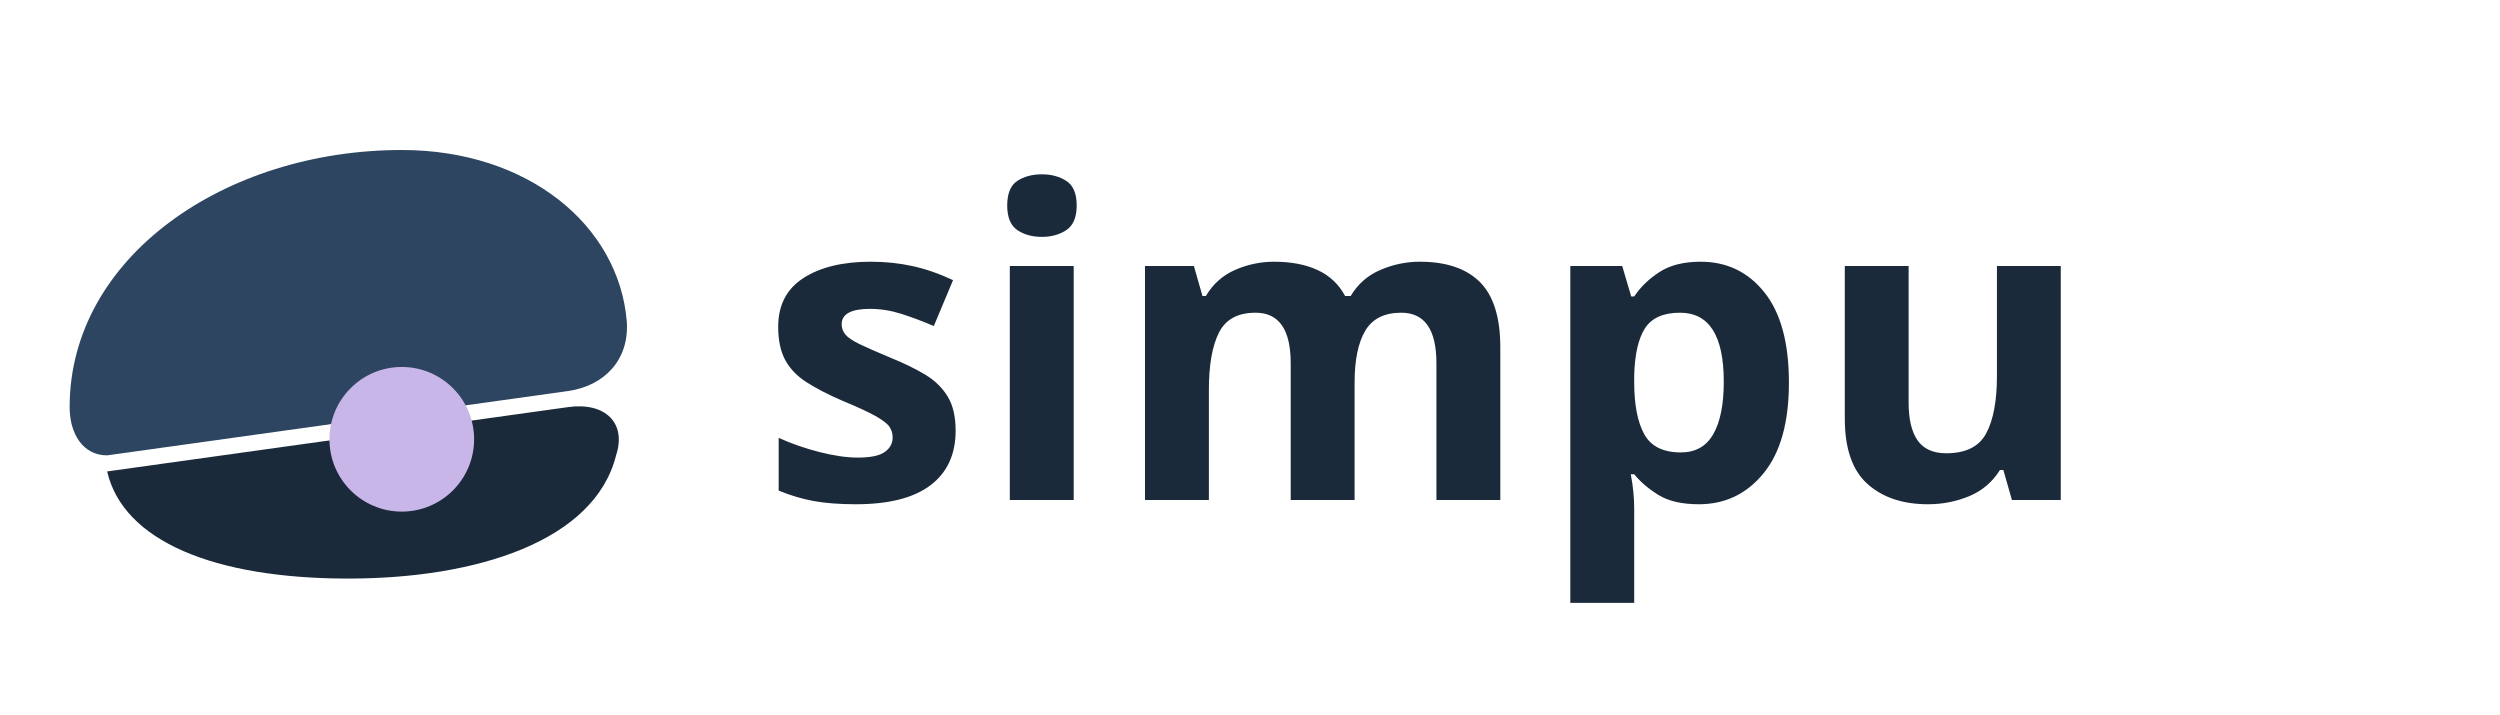
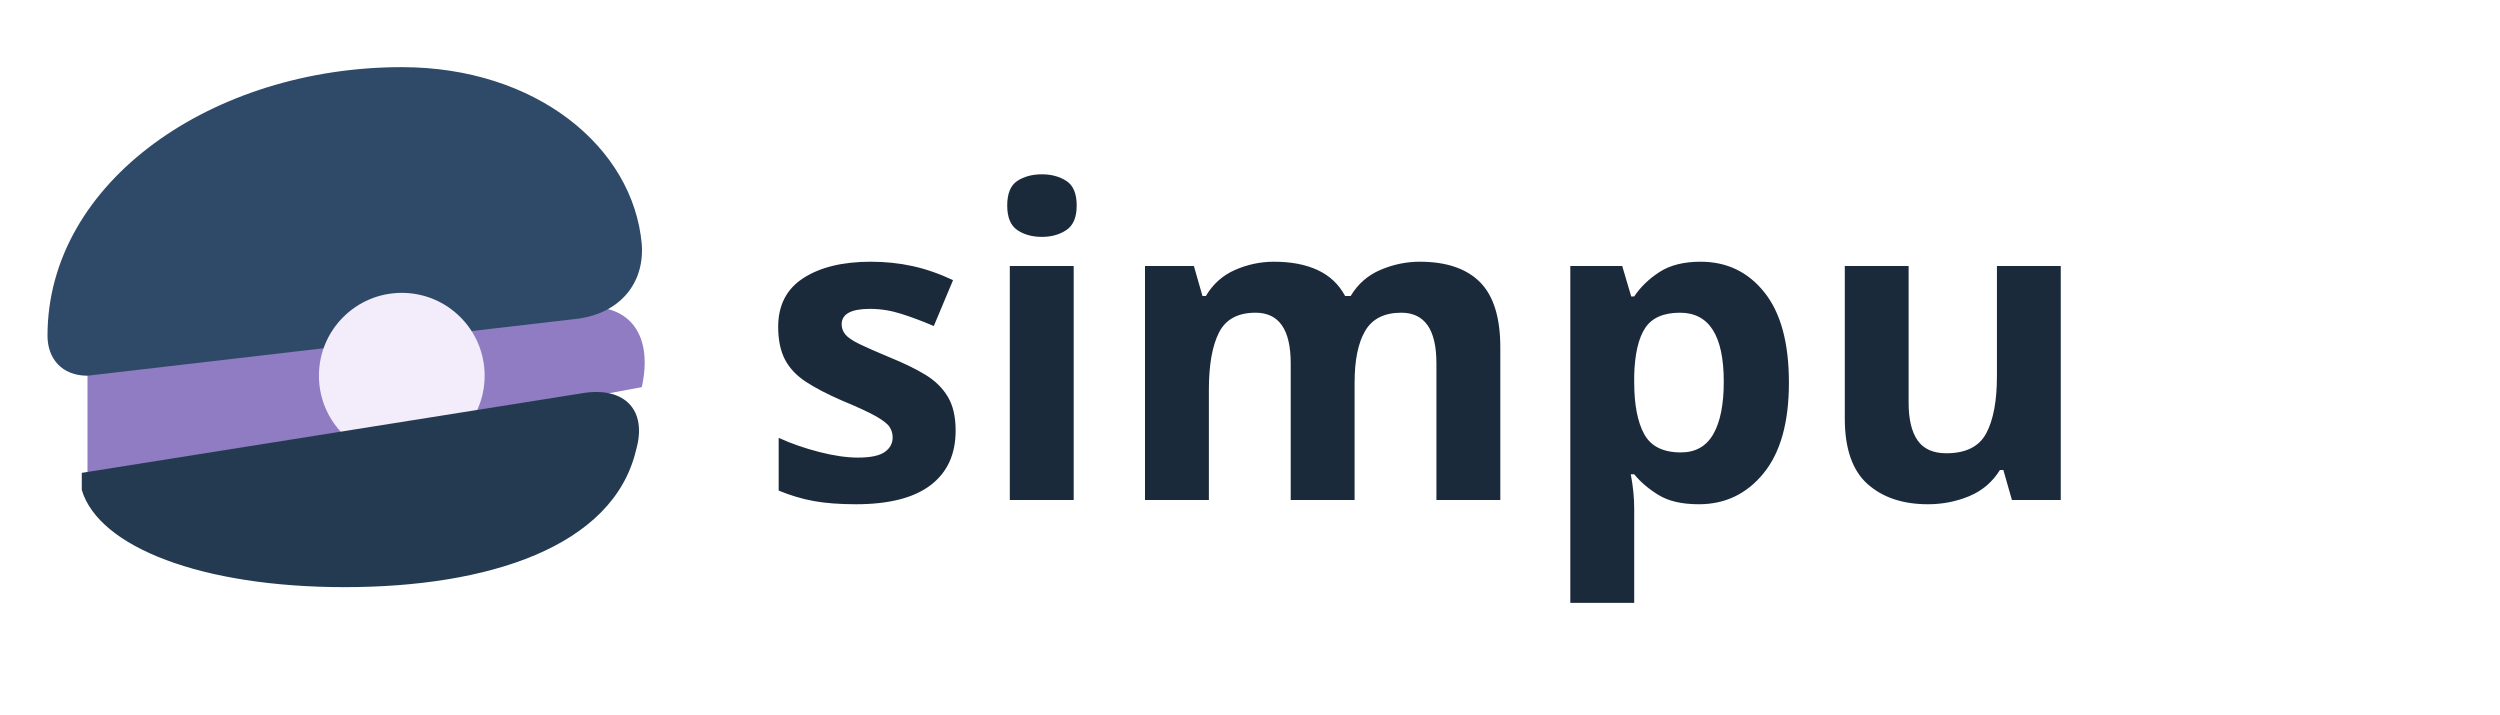
<svg xmlns="http://www.w3.org/2000/svg" viewBox="0 0 560 160" role="img" aria-label="simpu">
-   <g transform="translate(0 0) scale(.6)">
-     <path d="M26 152C26 96 84 56 150 56C197 56 231 84 234 120C235 134 226 144 212 146L40 170C31 170 26 162 26 152Z" fill="#2d4560" />
-     <path d="M40 176L212 152C226 150 234 158 230 170C222 202 178 216 130 216C80 216 46 202 40 176Z" fill="#1b2a3a" />
-     <circle cx="150" cy="164" r="27" fill="#c9b6e8" />
+   <g transform="translate(-6 -8) scale(.64)">
+     <path d="M40 142 L214 120 C230 119 238 130 234 148 L40 184 Z" fill="#8f7cc2" />
+     <path d="M26 130C26 76 84 36 150 36C197 36 231 64 234 98C235 112 226 122 212 124L40 144C31 144 26 138 26 130Z" fill="#2f4a68" />
+     <circle cx="150" cy="144" r="29" fill="#f3ecfb" />
+     <path d="M38 178L214 150C228 148 236 156 232 170C224 204 180 218 130 218C80 218 44 204 38 184Z" fill="#243a50" />
  </g>
  <text x="170" y="112" font-family="Nunito, Quicksand, 'Segoe UI Variable', 'Segoe UI', system-ui, sans-serif" font-size="96" font-weight="700" fill="#1b2a3a" letter-spacing="1">simpu</text>
</svg>
